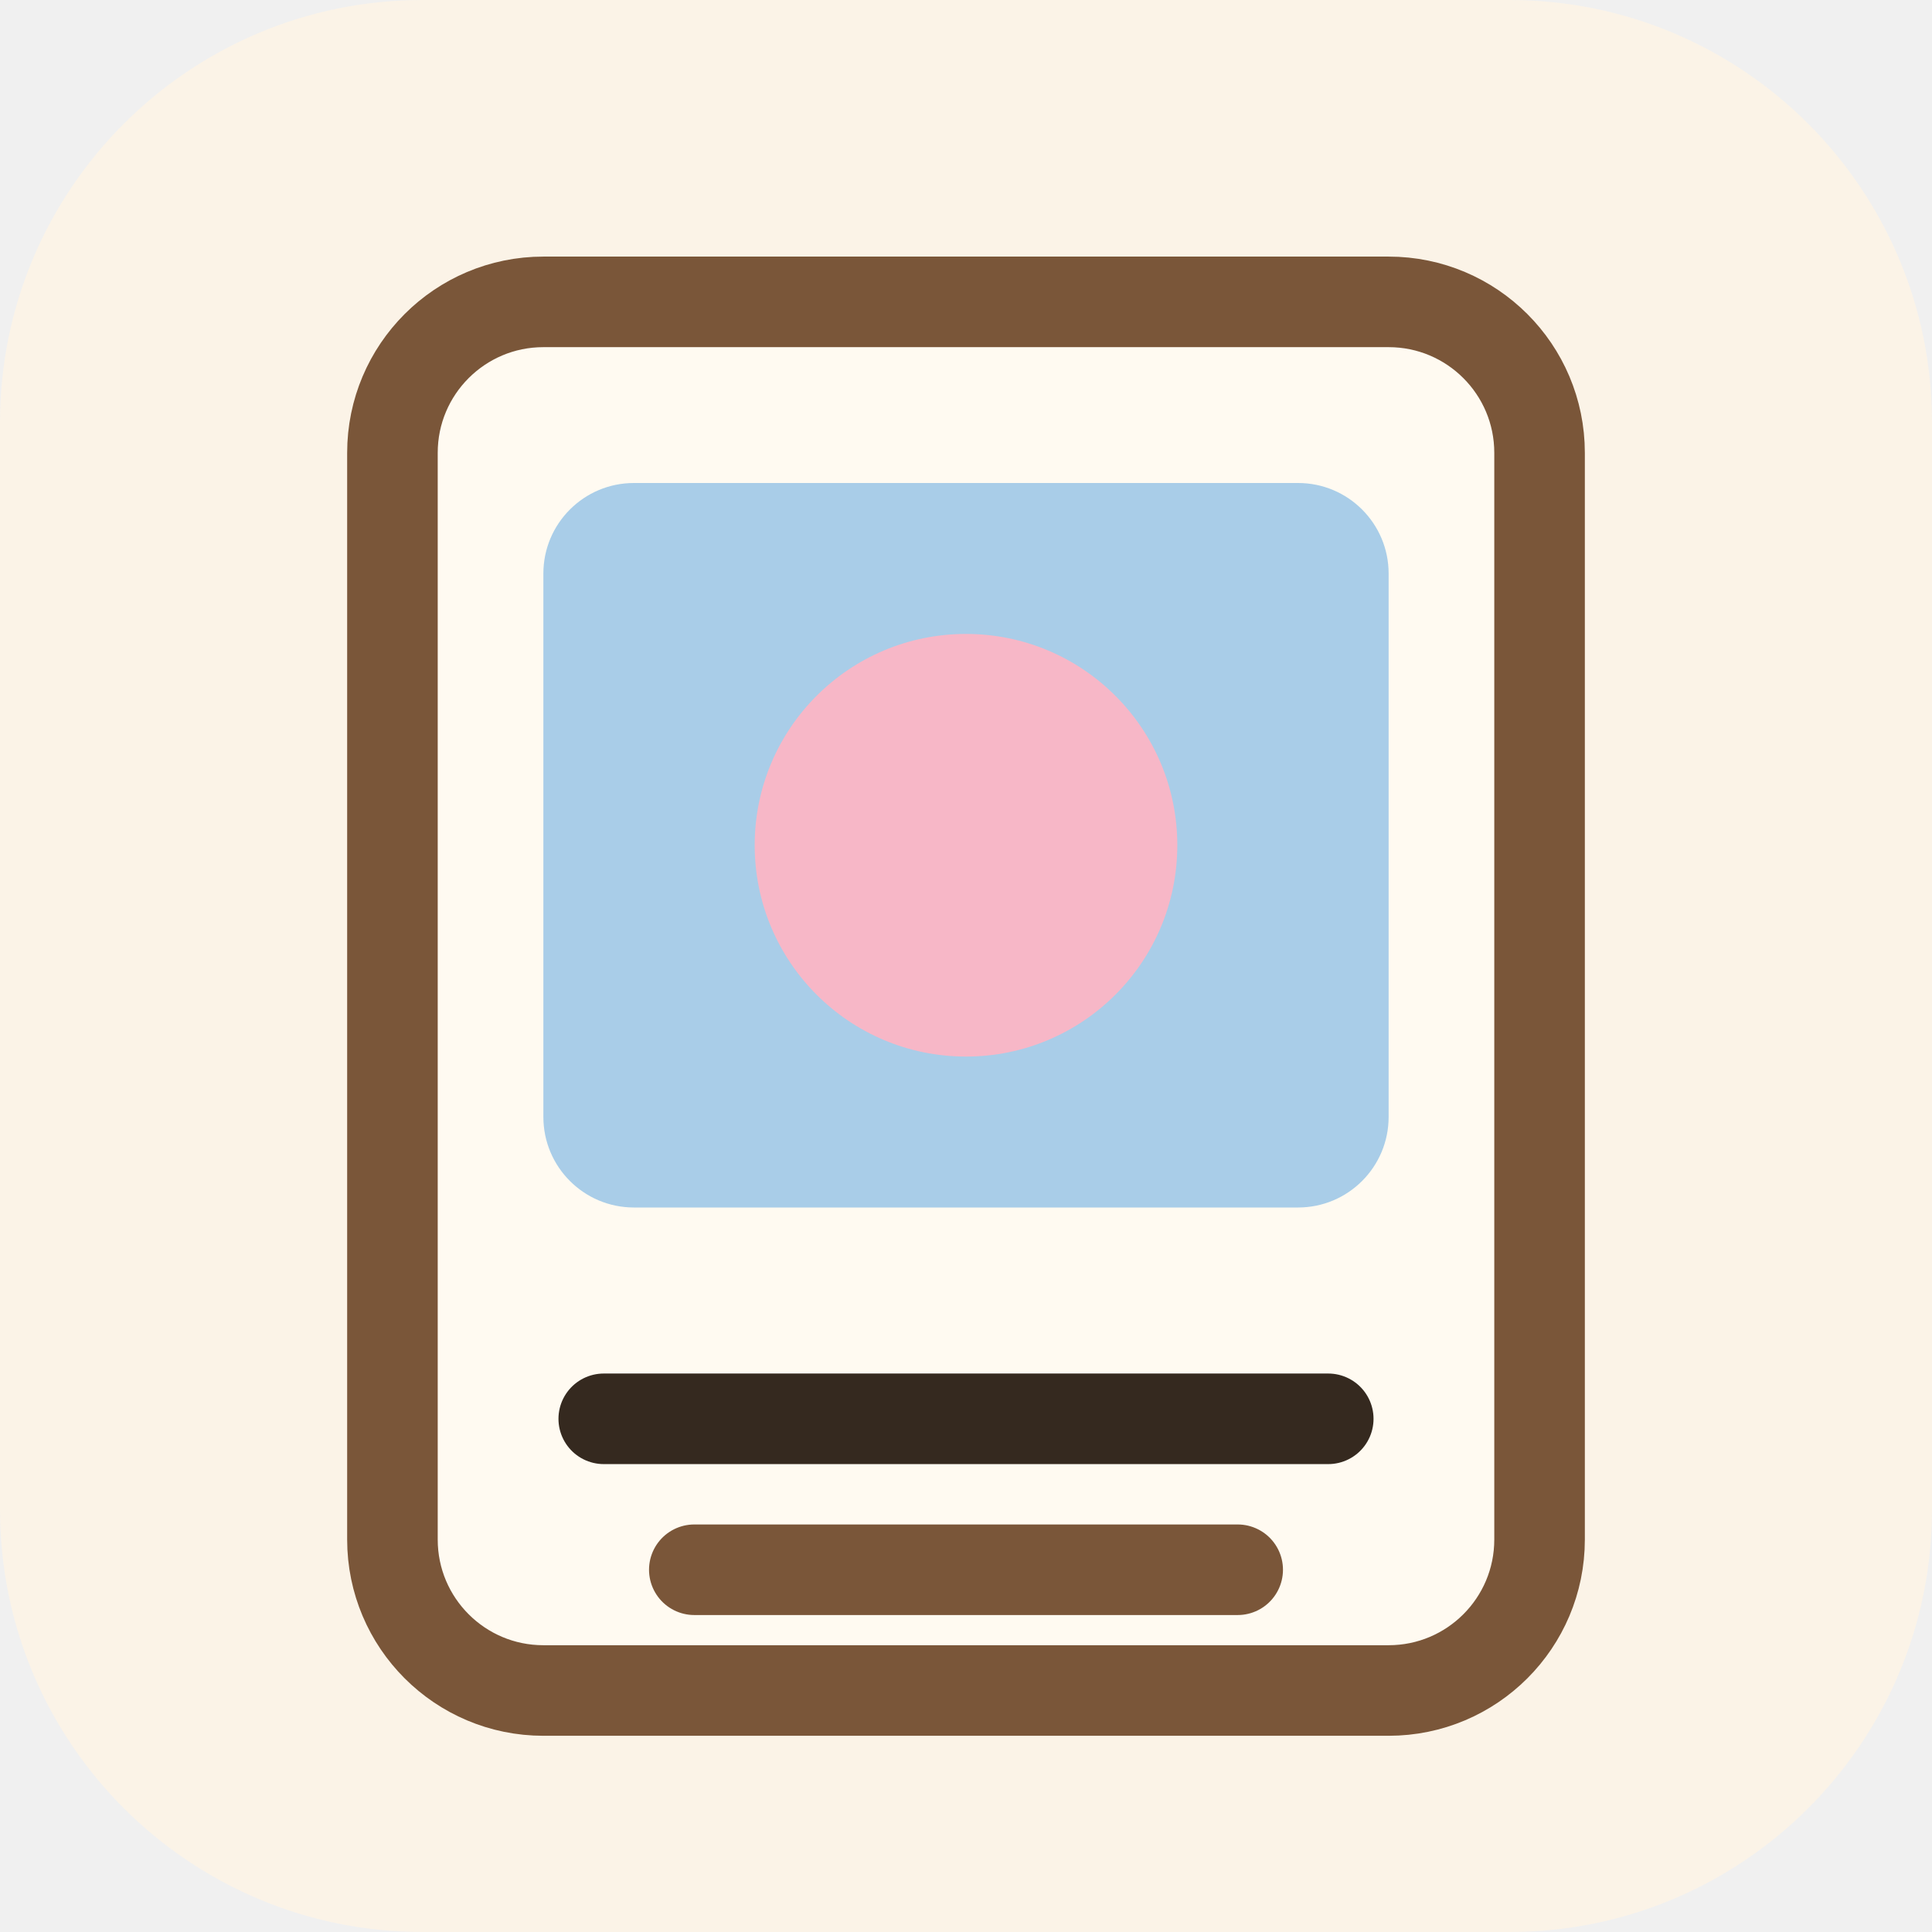
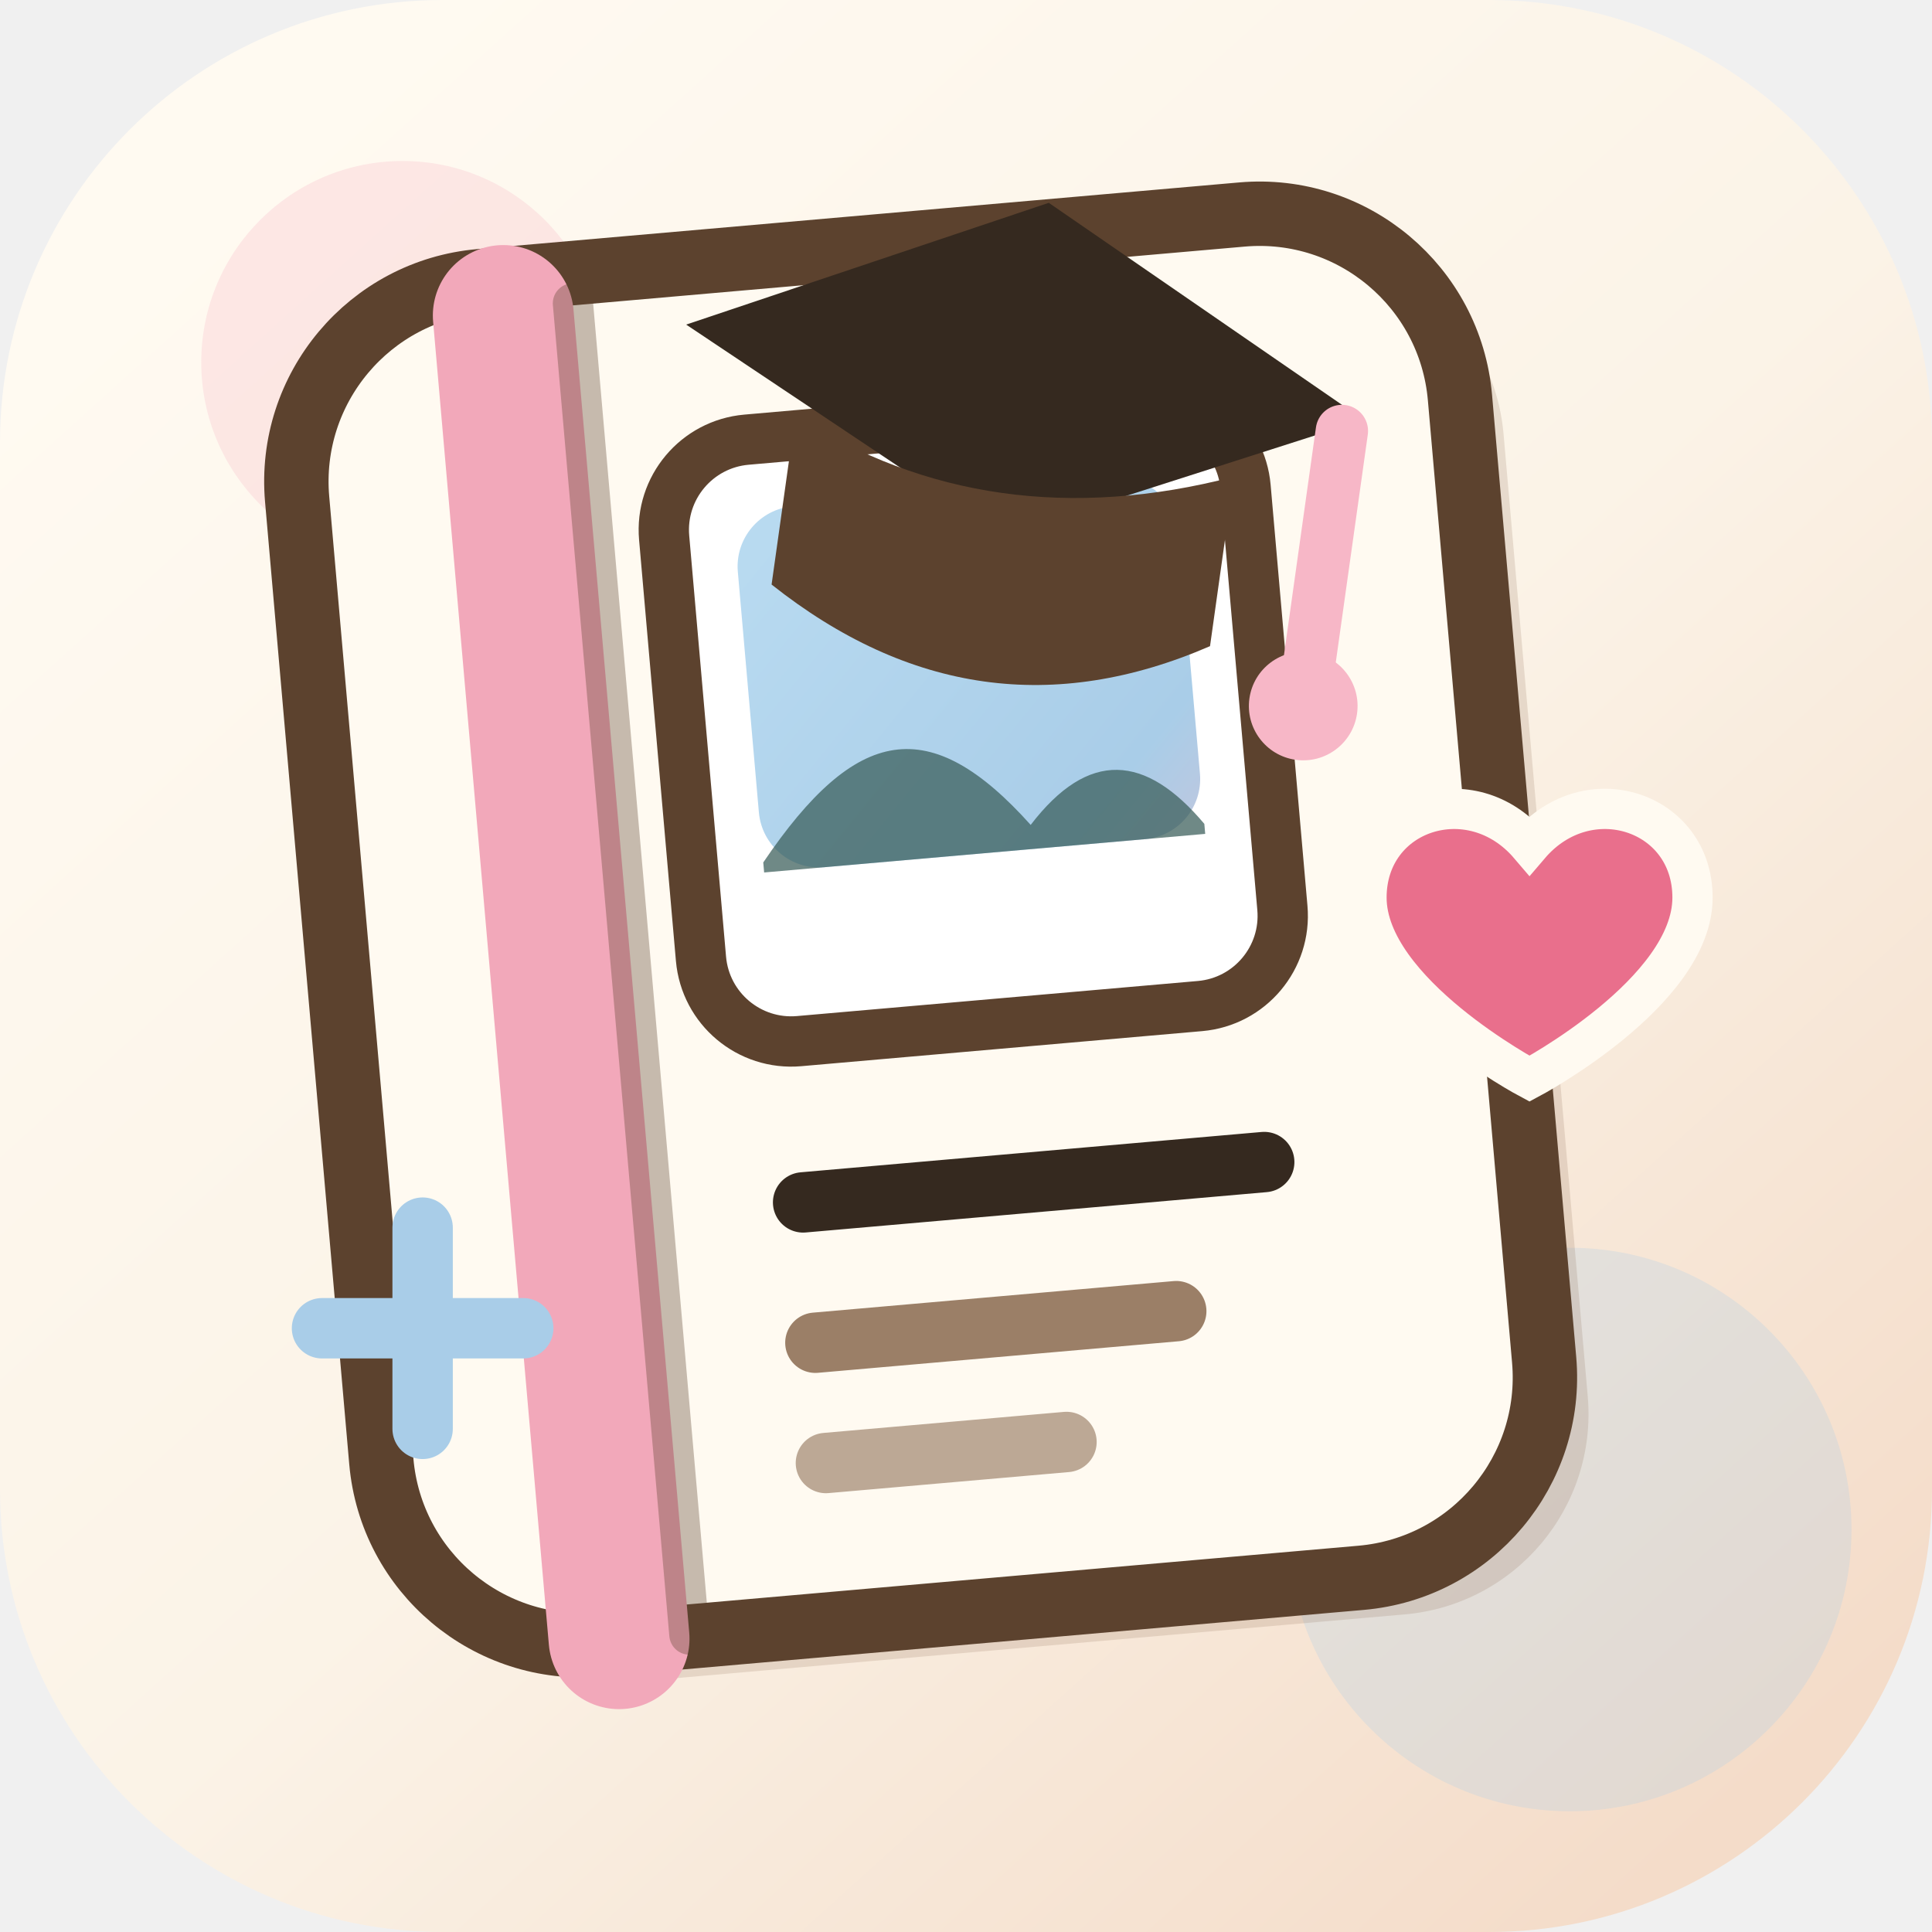
- <svg xmlns="http://www.w3.org/2000/svg" viewBox="0 0 64 64">
-   <rect width="64" height="64" rx="14" fill="#fbf3e7" />
-   <rect x="13" y="10" width="38" height="46" rx="5" fill="#fffaf1" stroke="#7a5639" stroke-width="3" />
-   <rect x="18" y="16" width="28" height="24" rx="3" fill="#a9cde8" />
-   <circle cx="32" cy="28" r="7" fill="#f7b7c7" />
-   <path d="M20 47h24" stroke="#35291f" stroke-width="3" stroke-linecap="round" />
-   <path d="M23 52h18" stroke="#7a5639" stroke-width="3" stroke-linecap="round" />
+ <svg xmlns="http://www.w3.org/2000/svg" viewBox="0 0 96 96" role="img" aria-label="School Memory Photobook">
+   <defs>
+     <linearGradient id="bg" x1="12" y1="8" x2="86" y2="90" gradientUnits="userSpaceOnUse">
+       <stop stop-color="#fffaf1" />
+       <stop offset=".52" stop-color="#fbf3e7" />
+       <stop offset="1" stop-color="#f4dcc9" />
+     </linearGradient>
+     <linearGradient id="photo" x1="30" y1="22" x2="65" y2="56" gradientUnits="userSpaceOnUse">
+       <stop stop-color="#bfe0f4" />
+       <stop offset=".64" stop-color="#a9cde8" />
+       <stop offset="1" stop-color="#f7b7c7" />
+     </linearGradient>
+   </defs>
+   <rect width="96" height="96" rx="22" fill="url(#bg)" />
+   <circle cx="20" cy="18" r="10" fill="#f7b7c7" opacity=".28" />
+   <circle cx="78" cy="76" r="14" fill="#a9cde8" opacity=".26" />
+   <g transform="rotate(-5 48 49)">
+     <rect x="19" y="14" width="58" height="68" rx="10" fill="#7a5639" opacity=".16" />
+     <rect x="17" y="12" width="58" height="68" rx="10" fill="#fffaf1" stroke="#5c422e" stroke-width="3.2" />
+     <path d="M28 13.8v66" stroke="#f2a8ba" stroke-width="7" stroke-linecap="round" />
+     <path d="M31.5 13.5v66.4" stroke="#5c422e" stroke-width="2" stroke-linecap="round" opacity=".35" />
+     <rect x="35" y="21" width="29" height="30" rx="4.5" fill="#fff" stroke="#5c422e" stroke-width="2.5" />
+     <rect x="38.5" y="24.5" width="22" height="18" rx="3" fill="url(#photo)" />
+     <circle cx="56" cy="30" r="4.1" fill="#fff2a8" opacity=".9" />
+     <path d="M38.5 42c5.2-6.4 8.9-6.7 13.4-.7 3.2-3.5 6-3 8.6.7v.5h-22z" fill="#385b58" opacity=".72" />
+     <path d="M39 59h23" stroke="#35291f" stroke-width="3" stroke-linecap="round" />
+     <path d="M39 66h18" stroke="#7a5639" stroke-width="3" stroke-linecap="round" opacity=".75" />
+     <path d="M39 72h12" stroke="#7a5639" stroke-width="3" stroke-linecap="round" opacity=".5" />
+   </g>
+   <g transform="rotate(8 51 18)">
+     <path d="M34 18.5 51 10l17 8.5-17 8.2z" fill="#35291f" />
+     <path d="M40 22.2c6.9 3.2 14.3 3.2 22 0v8.5c-7.2 4.4-14.5 4.4-22 0z" fill="#5c422e" />
+     <path d="M67 19.2v11.5" stroke="#f7b7c7" stroke-width="2.6" stroke-linecap="round" />
+     <circle cx="67" cy="33" r="2.7" fill="#f7b7c7" />
+   </g>
+   <path d="M76 42c-2.9-3.4-8.1-1.7-8.1 2.6 0 4.7 8.1 9 8.1 9s8.1-4.3 8.1-9c0-4.3-5.2-6-8.1-2.6z" fill="#e96f8c" stroke="#fffaf1" stroke-width="2" />
+   <path d="M16 66h10m-5-5v10" stroke="#a9cde8" stroke-width="3" stroke-linecap="round" />
</svg>
